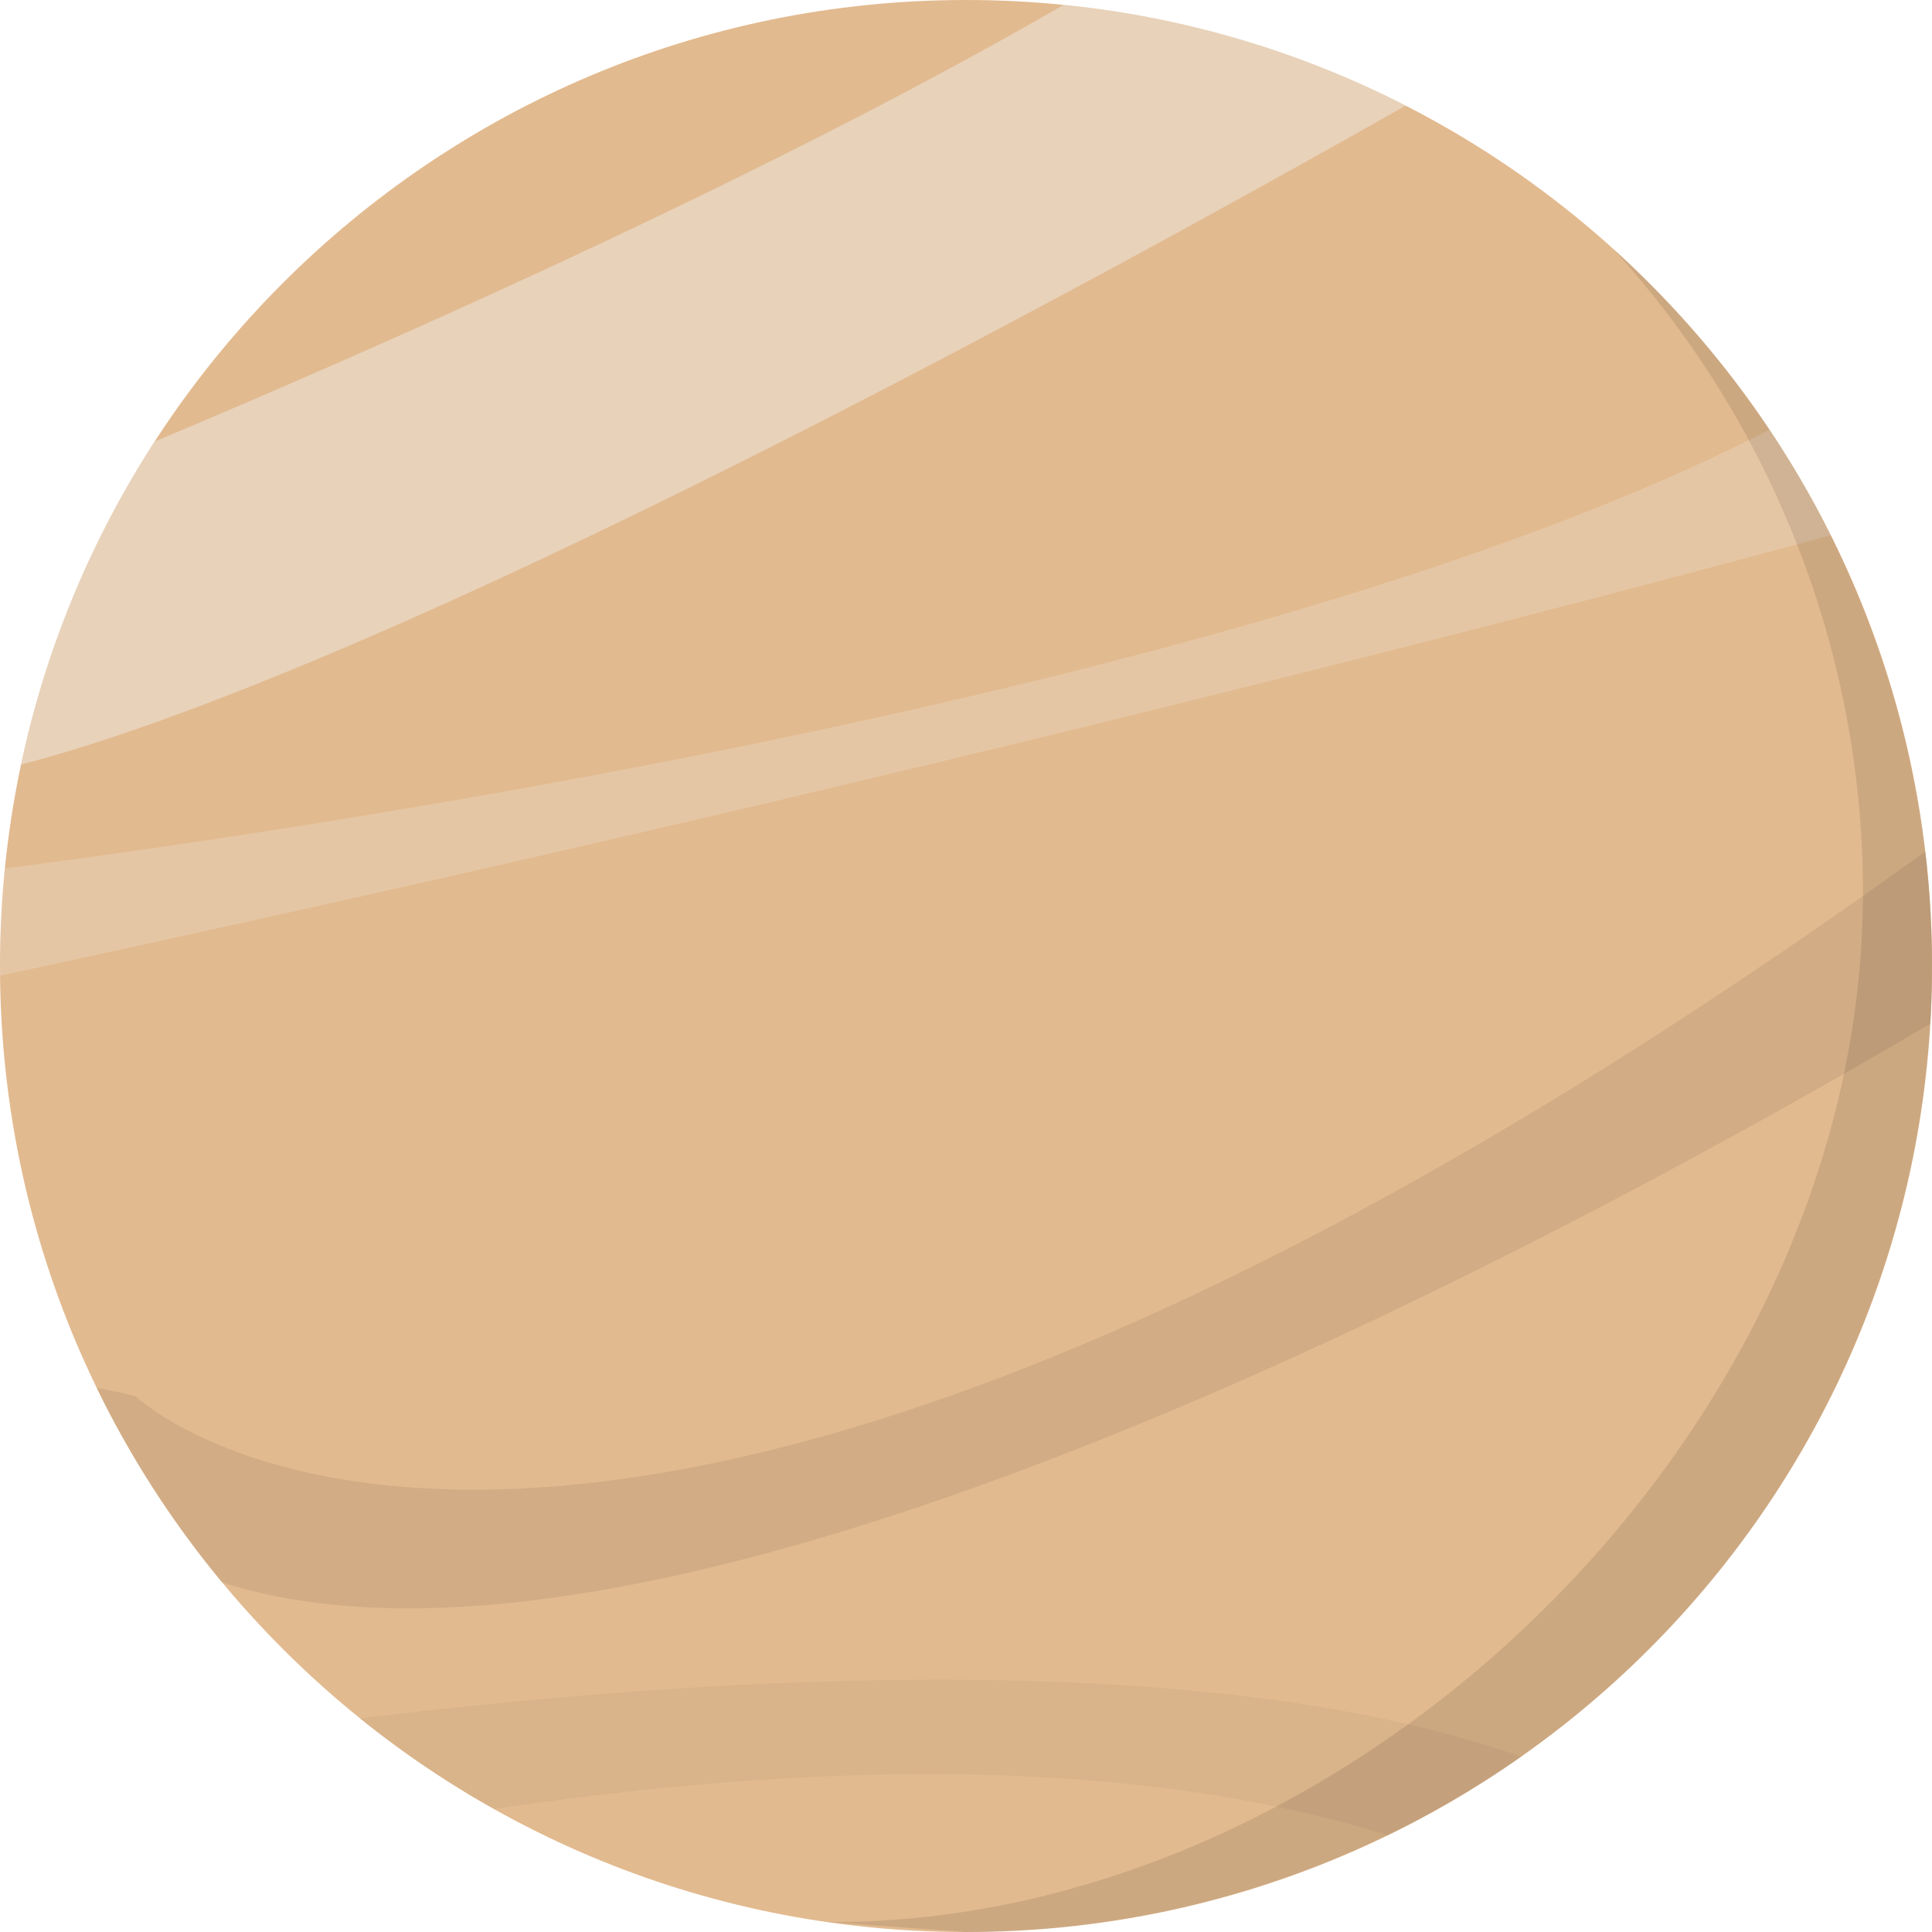
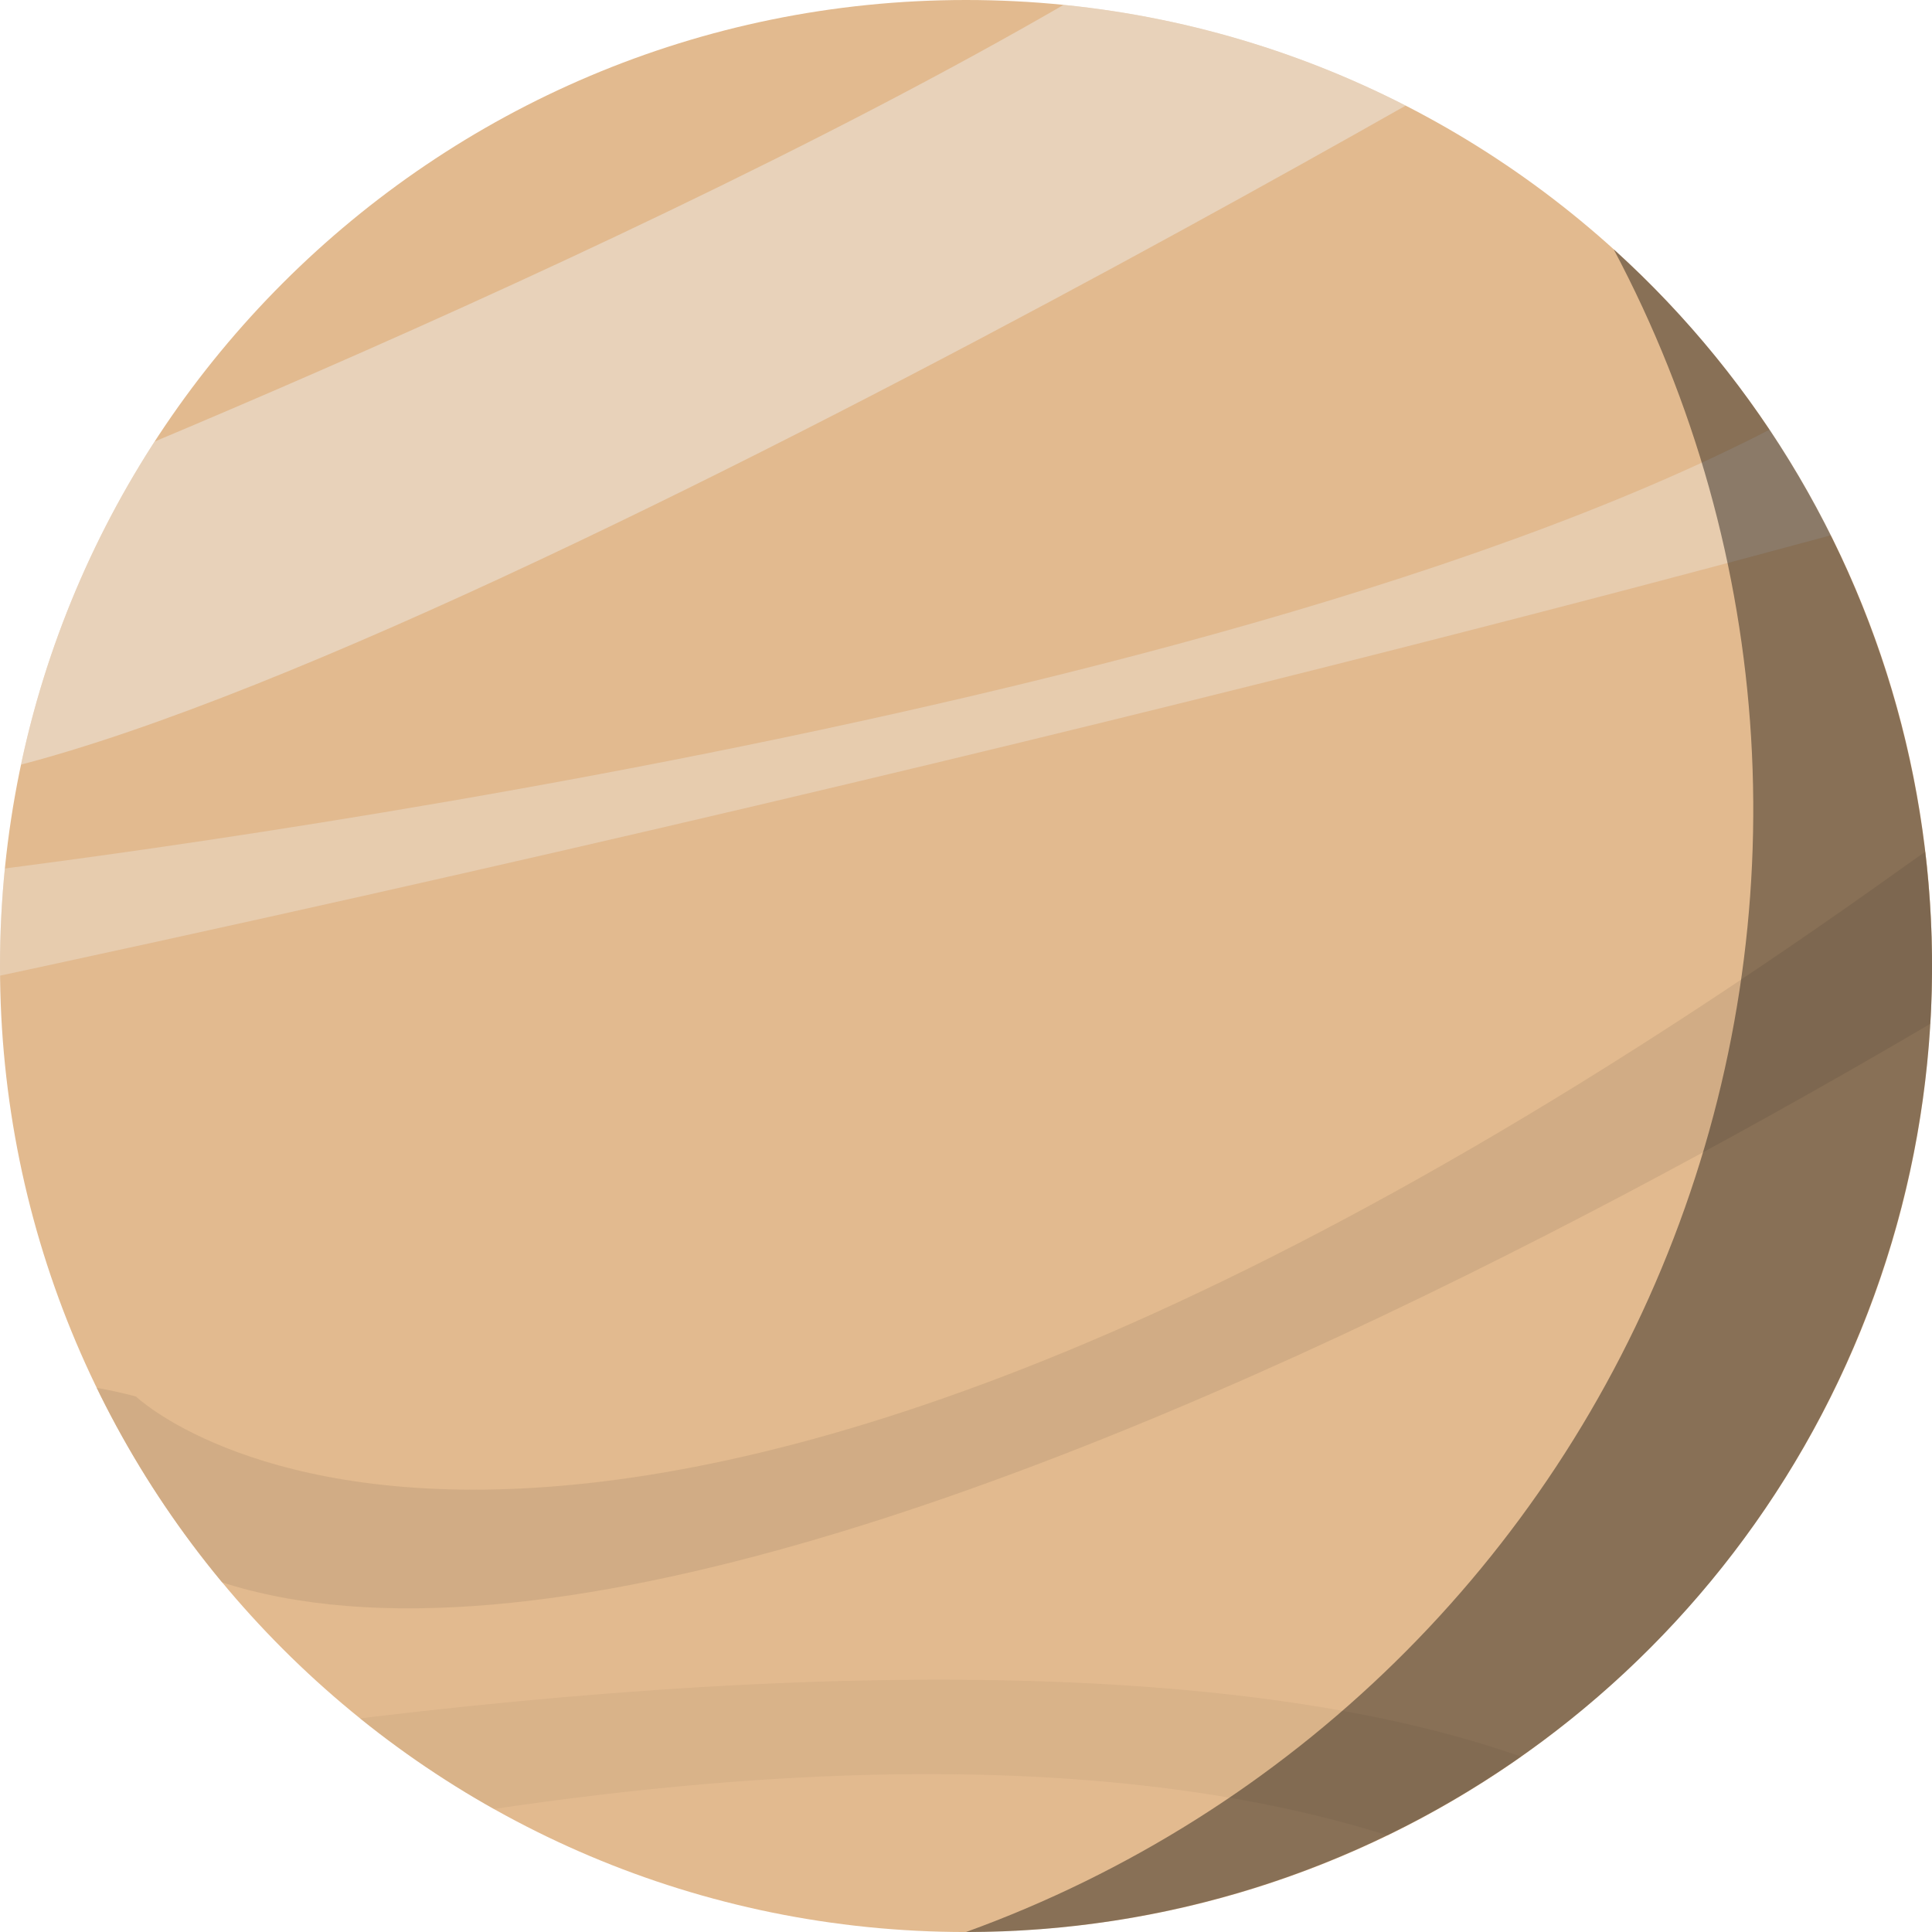
<svg xmlns="http://www.w3.org/2000/svg" width="800px" height="800px" viewBox="0 0 97.095 97.095">
  <defs>
    <clipPath id="clip-path">
      <circle cx="48.548" cy="48.548" r="48.548" transform="translate(347.403 42.939)" fill="none" />
    </clipPath>
  </defs>
  <g id="Venus" transform="translate(-347.403 -42.939)">
    <g>
      <circle cx="48.548" cy="48.548" r="48.548" transform="translate(347.403 42.939)" fill="#e2ba8f" />
      <g>
        <g clip-path="url(#clip-path)">
          <path d="M343.209,70.009s39.5-15.353,62.474-29.725,21.152,2.911,21.152,2.911-70.9,41.773-86.972,39.171S343.209,70.009,343.209,70.009Z" fill="#f0f5f9" opacity="0.4" />
          <path d="M354.237,113.121s22.074,21.207,88.884-26.644c15.928-11.407,12.425,1.093,12.425,1.093s-80.018,52.272-103.627,31.19C341.69,109.626,354.237,113.121,354.237,113.121Z" fill="#cba780" opacity="0.7" />
          <path d="M433.478,146.049s-13.506-27.471-92.64-5.312c-18.866,5.283-11.305-5.27-11.305-5.27s93.059-21.8,108.049,6.072C444.077,153.618,433.478,146.049,433.478,146.049Z" fill="#cba780" opacity="0.4" />
-           <path d="M344.156,87.014s66.509-7.523,95.1-24.075,6.62,5.116,6.62,5.116-41.229,11.737-102.02,24.677S344.156,87.014,344.156,87.014Z" fill="#f0f5f9" opacity="0.2" />
+           <path d="M344.156,87.014s66.509-7.523,95.1-24.075,6.62,5.116,6.62,5.116-41.229,11.737-102.02,24.677S344.156,87.014,344.156,87.014Z" fill="#f0f5f9" opacity="0.3" />
        </g>
      </g>
-       <path d="M395.951,140.034A48.547,48.547,0,0,0,428.5,55.469a48.077,48.077,0,0,1,12.529,32.55c-.13,26.882-25.571,51.676-52.079,51.514" opacity="0.1" style="mix-blend-mode: darken;isolation: isolate" />
+       <path d="M395.951,140.035 A48.548,48.548,0,0,0,428.5,55.467 A60,60,0,0,1,395.951,140.035" opacity="0.4" style="mix-blend-mode: darken;isolation: isolate" />
    </g>
  </g>
</svg>
